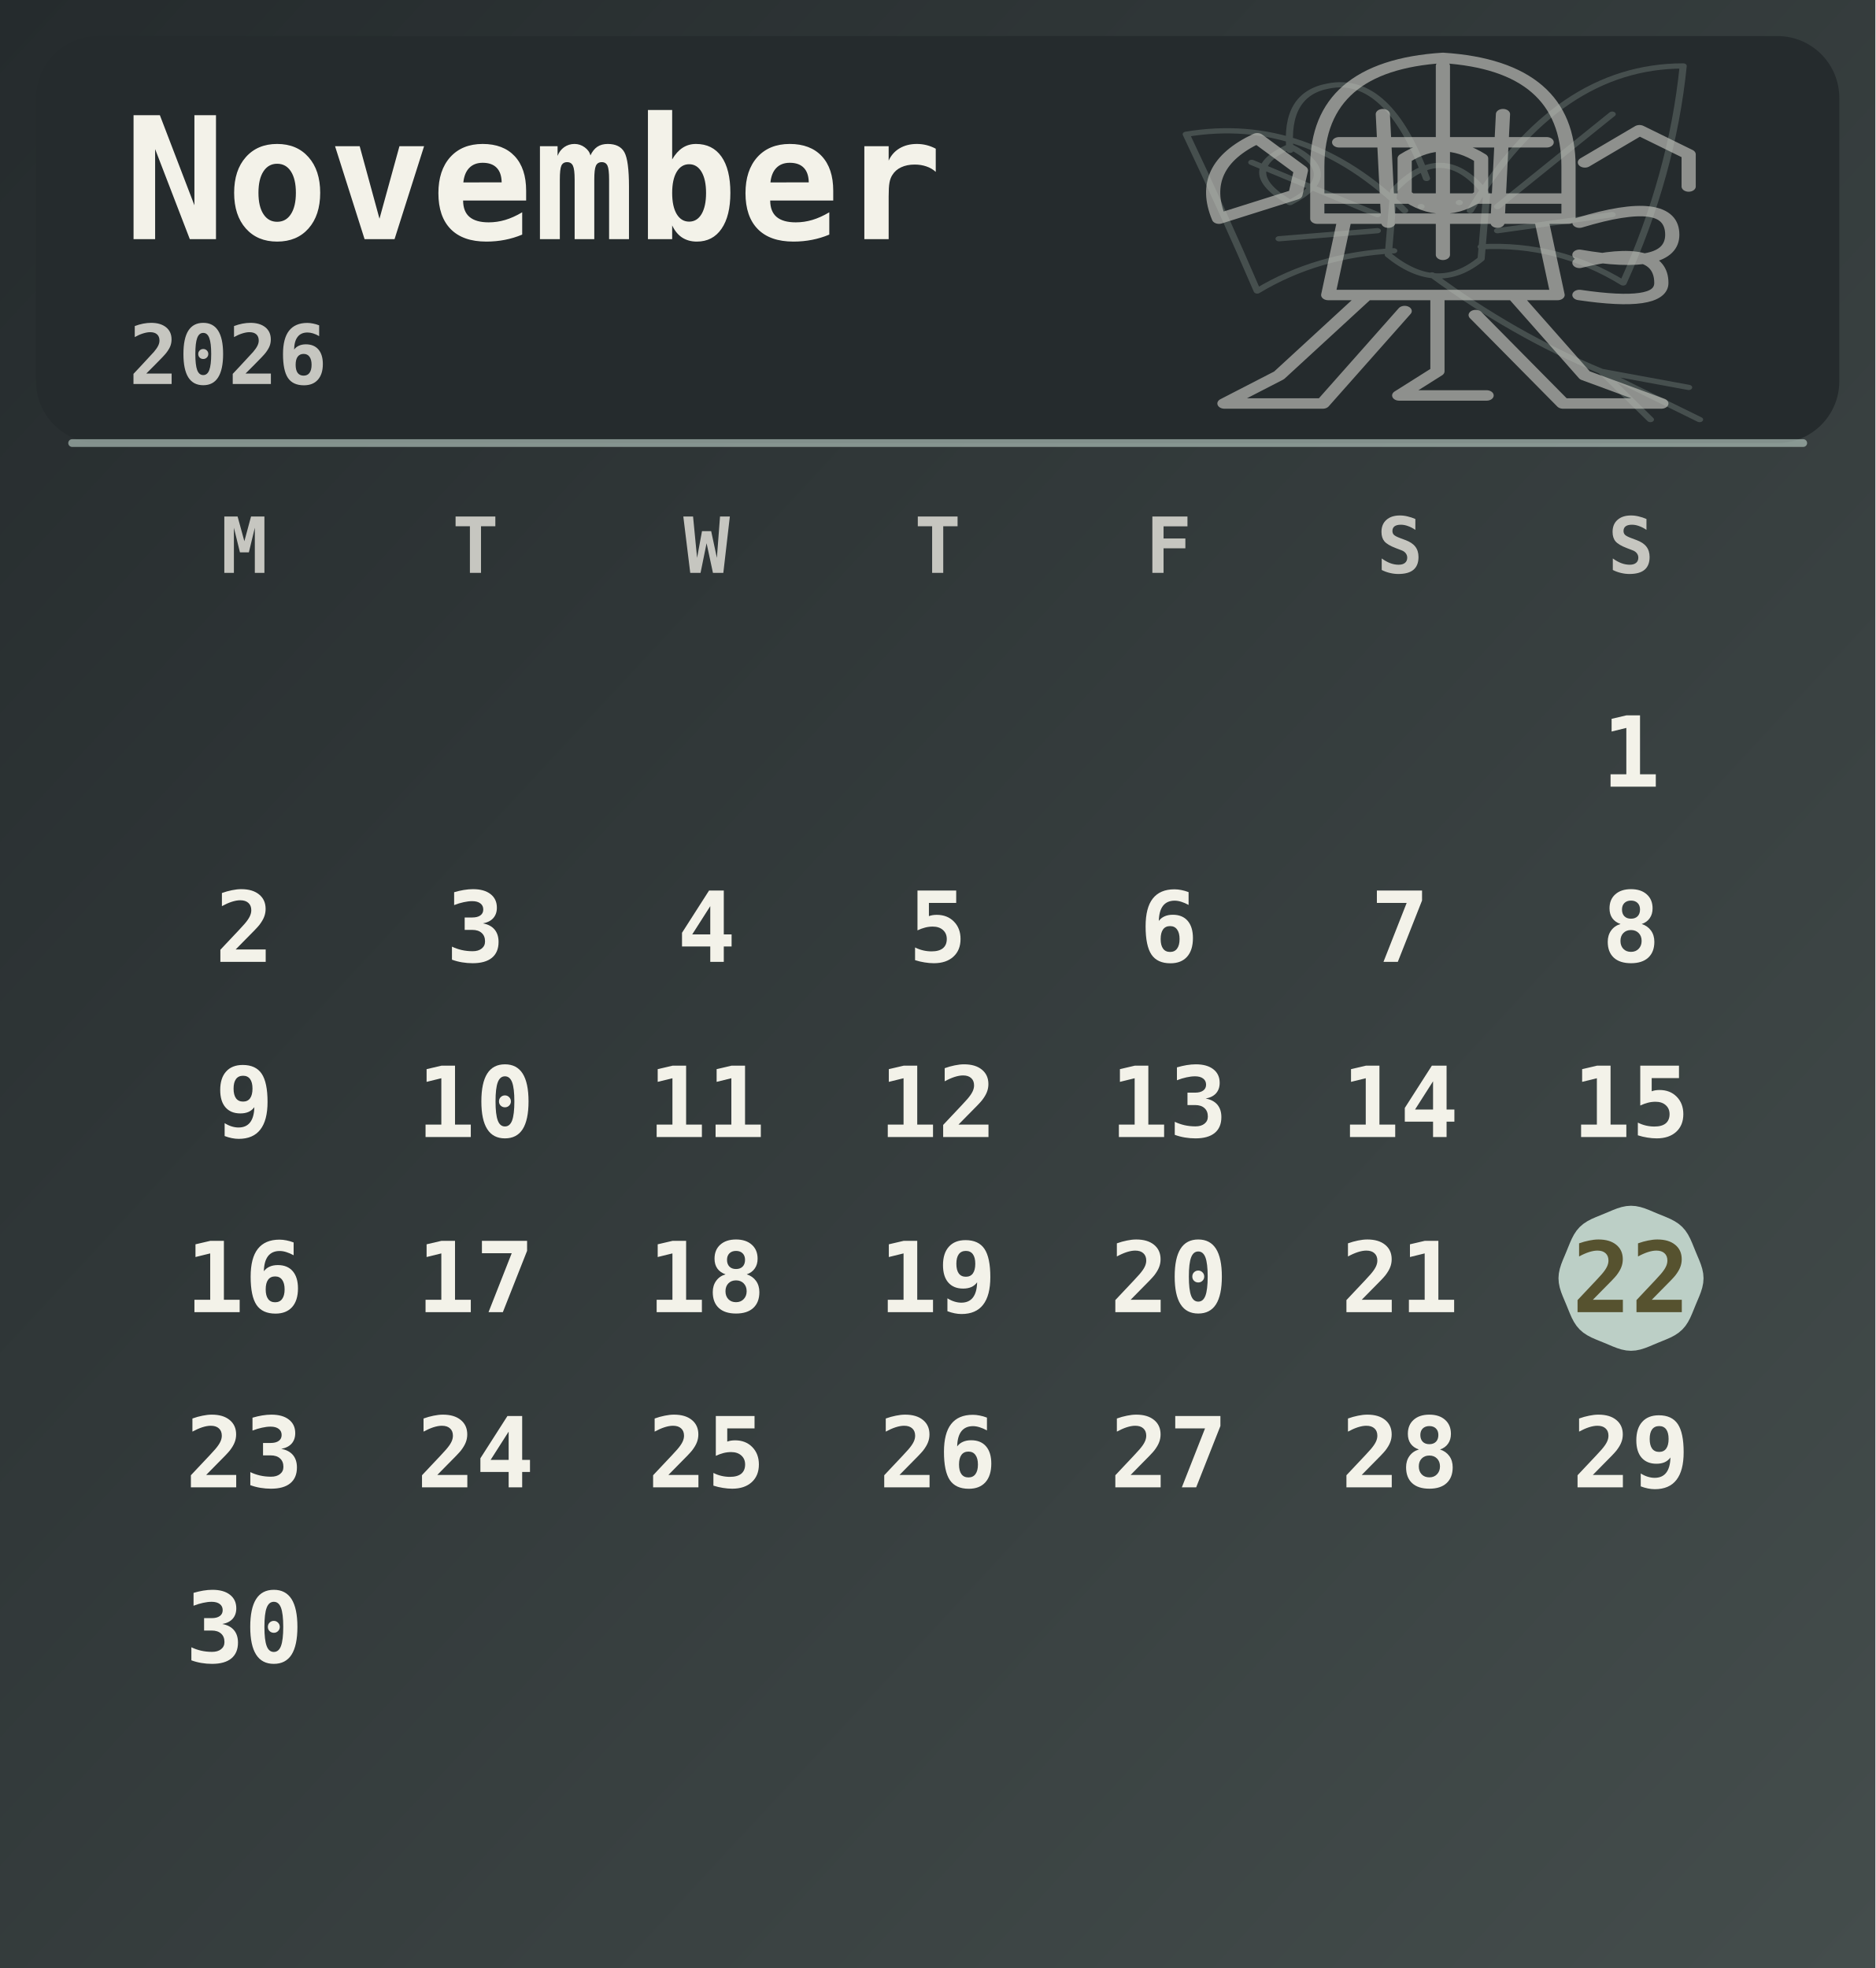
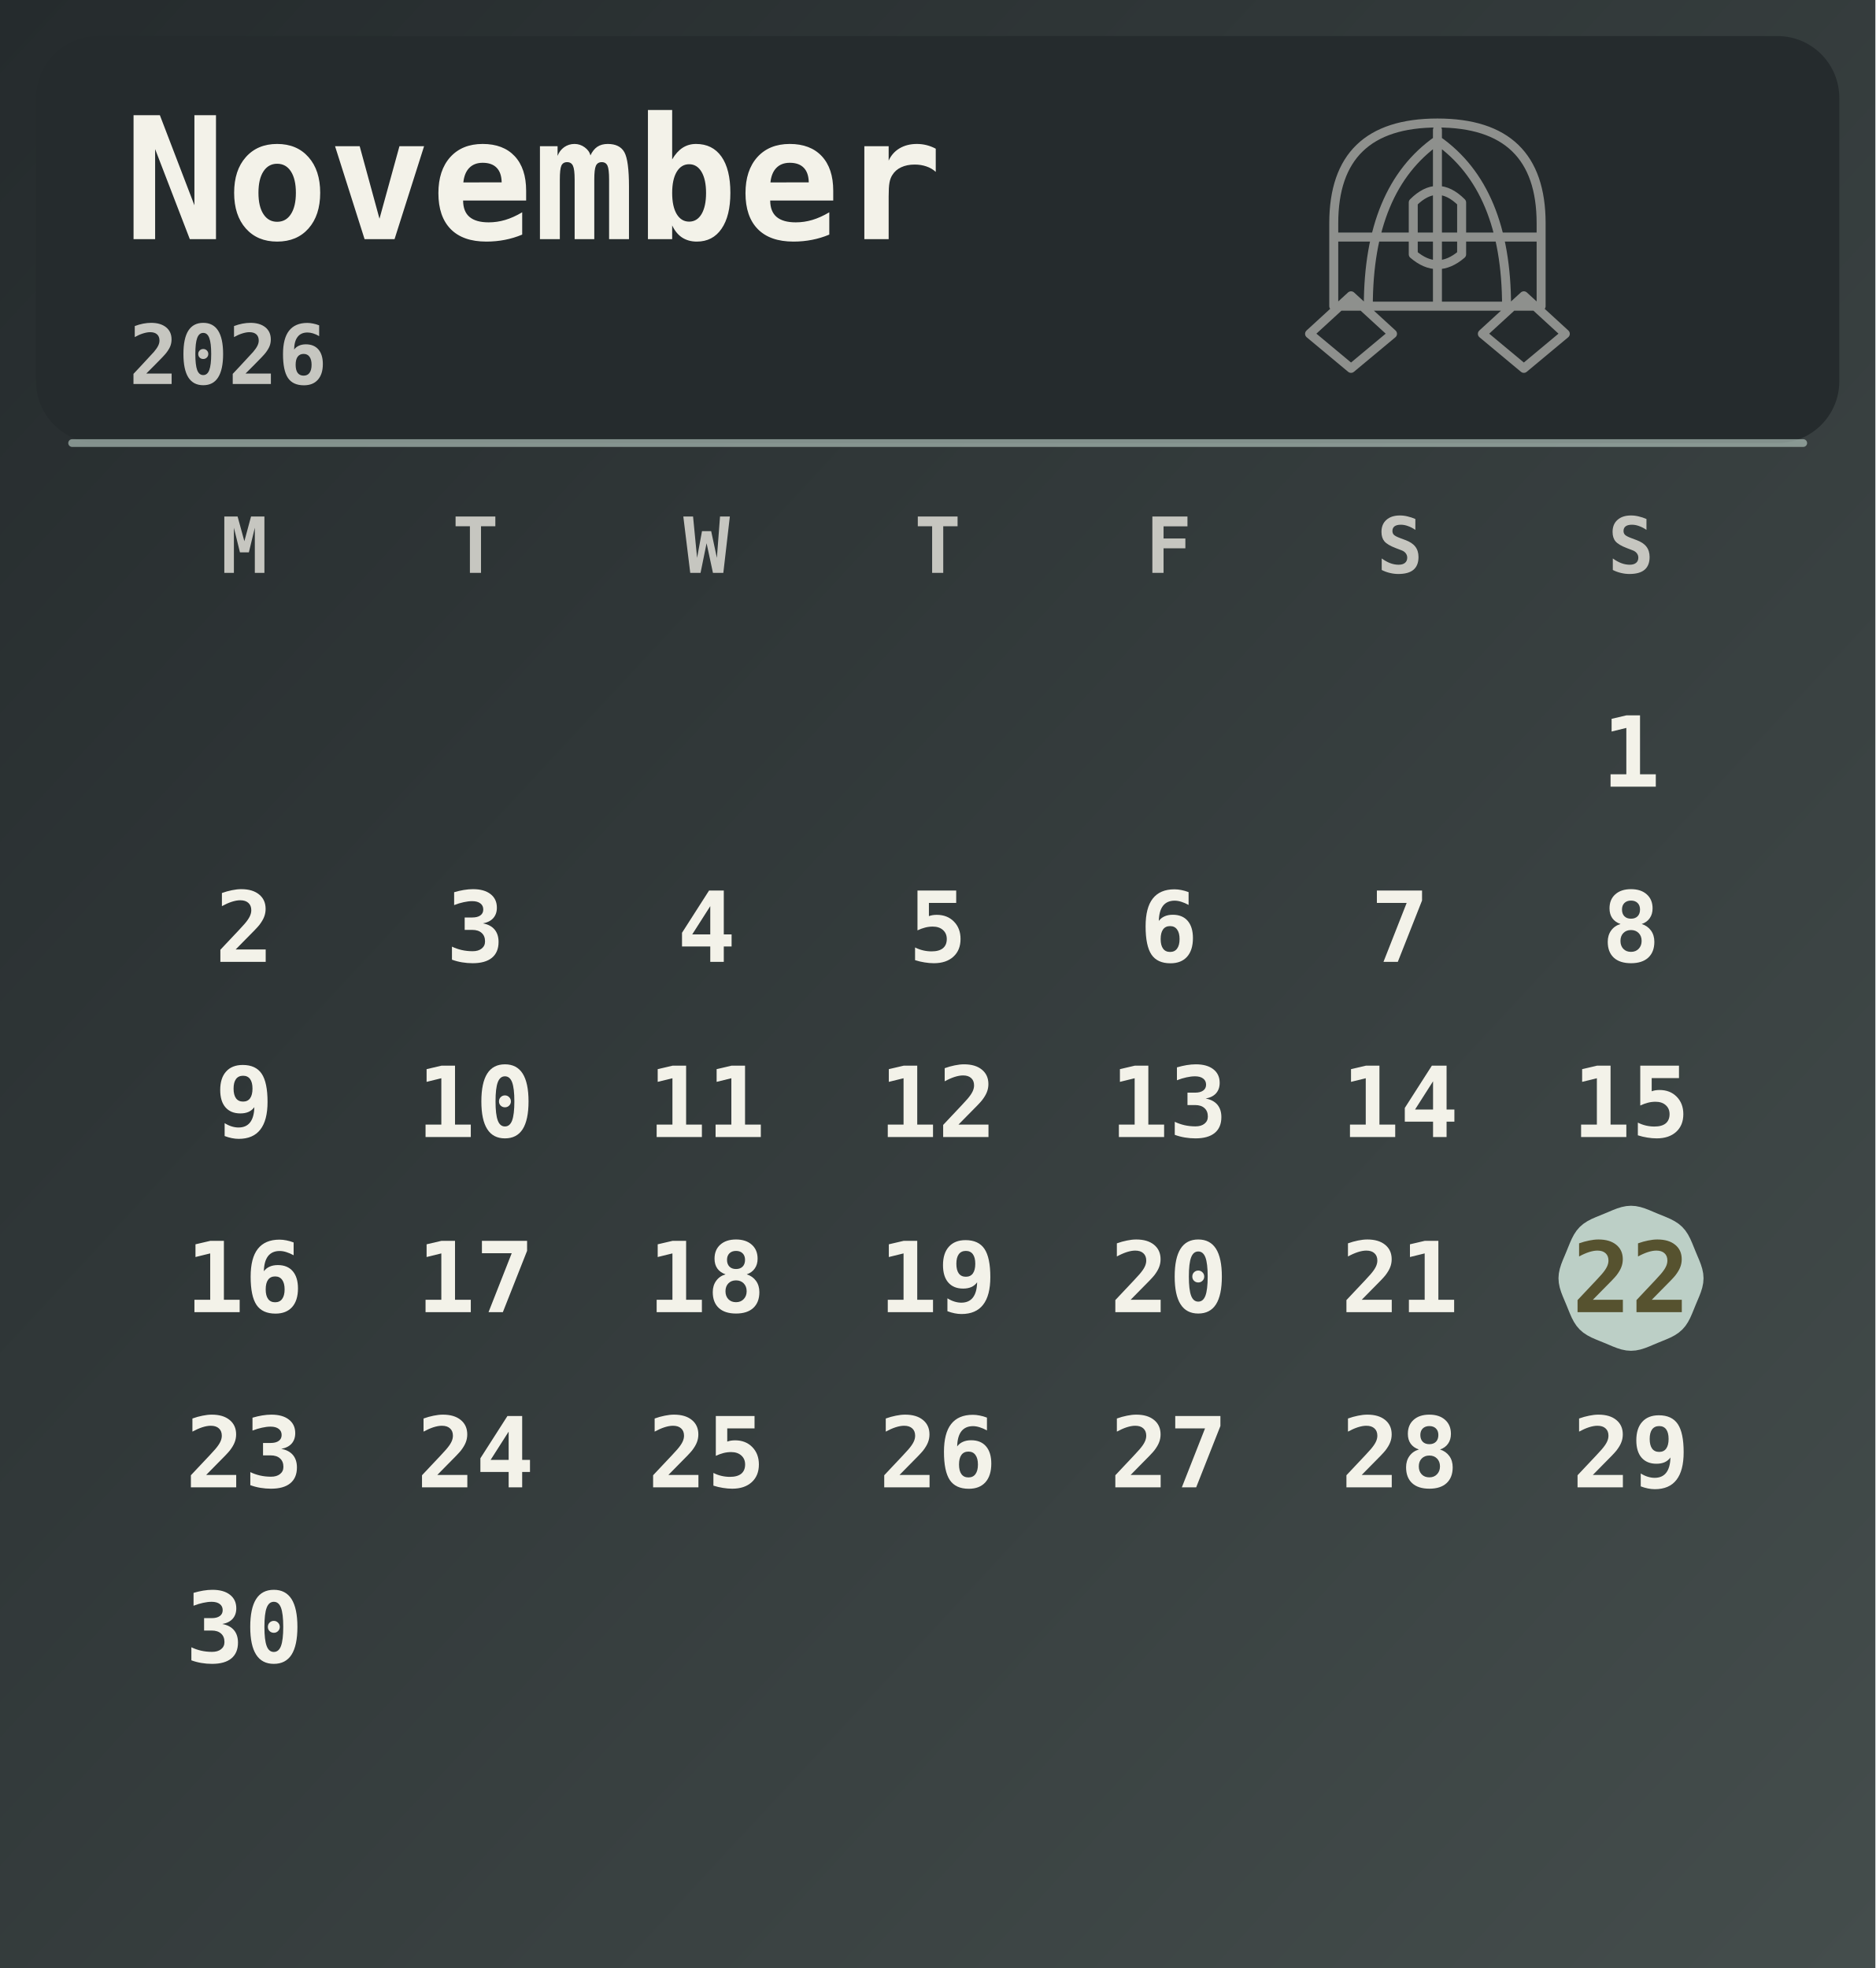
<svg xmlns="http://www.w3.org/2000/svg" width="364" height="382" viewBox="0 0 364 382">
  <defs>
    <linearGradient id="paint" x1="0" y1="0" x2="1" y2="1">
      <stop stop-color="#252B2D" />
      <stop offset="1" stop-color="#444D4C" />
    </linearGradient>
  </defs>
  <rect width="364" height="382" fill="url(#paint)" />
  <g font-family="Menlo,monospace" style="font-variant-numeric:tabular-nums">
    <rect x="7" y="7" width="350" height="79" rx="12" fill="#252B2D" opacity="1" />
    <line x1="14" y1="86" x2="350" y2="86" stroke="#BCCFC6" opacity="0.62" stroke-width="1.5" stroke-linecap="round" />
-     <path d="M 44 46 Q 26 22 4 27 Q 11 47 17 66 Q 28 57 42 56 M 56 46 Q 72 10 95 10 Q 93 37 84 64 Q 72 54 58 55 M 42 41 Q 51 28 59 42 L 58 58 Q 50 67 41 57 Z M 47 45 L 47 45 M 54 44 L 54 44 M 48 38 Q 41 12 30 15 Q 22 17 23 31 M 23 30 Q 13 36 23 44 Q 33 37 23 30 Z M 49 62 Q 64 77 80 86 L 96 90 M 80 86 L 89 98 M 80 86 L 98 98 M 16 34 L 39 47 M 21 53 L 39 51 M 82 22 L 61 45 M 82 47 L 61 51" transform="translate(226 5) scale(1.06 0.78)" fill="none" stroke="#BCCFC6" stroke-width="1.3" stroke-linecap="round" stroke-linejoin="round" opacity="0.22" />
-     <path d="M 28 48 L 28 35 Q 28 10 51 8 Q 74 10 74 35 L 74 48 Z M 33 48 L 30 67 L 72 67 L 69 48 M 51 10 L 51 57 M 32 29 L 70 29 M 29 43 L 73 43 M 40 22 L 41 49 M 62 22 L 61 49 M 44 33 Q 51 27 58 33 L 58 42 Q 51 49 44 42 Z M 37 67 L 21 87 L 11 94 L 29 94 L 44 71 M 64 67 L 77 87 L 91 94 L 73 94 L 57 72 M 50 68 L 50 86 L 43 92 L 59 92 M 25 36 L 17 28 Q 6 35 10 48 L 24 42 Z M 76 49 Q 93 42 93 52 Q 93 61 76 57 M 76 59 Q 91 54 91 64 Q 91 70 76 67 M 77 34 L 87 26 L 96 32 L 96 40" transform="translate(226 5) scale(1.06 0.78)" fill="none" stroke="#C6C6C0" stroke-width="2.6" stroke-linecap="round" stroke-linejoin="round" opacity="0.65" />
+     <path d="M 20 73 L 20 49 Q 20 20 50 20 Q 80 20 80 49 L 80 73 Z M 30 73 Q 30 39 50 25 Q 70 39 70 73 M 20 53 L 80 53 M 50 22 L 50 73 M 13 81 L 25 70 L 37 81 L 25 91 Z M 63 81 L 75 70 L 87 81 L 75 91 Z M 43 43 Q 50 36 57 43 L 57 58 Q 50 64 43 58 Z" transform="translate(245.46 10.46) scale(0.6708 0.6708)" fill="none" stroke="#C6C6C0" stroke-width="2.6" stroke-linecap="round" stroke-linejoin="round" opacity="0.65" />
    <text x="24" y="35" font-size="33" font-weight="700" fill="#F3F2E9" text-anchor="start" dominant-baseline="central" alignment-baseline="central">November</text>
    <text x="25" y="69" font-size="16" font-weight="600" fill="#C6C6C0" text-anchor="start" dominant-baseline="central" alignment-baseline="central">2026</text>
    <text x="47.429" y="106" font-size="15" font-weight="600" fill="#C6C6C0" text-anchor="middle" dominant-baseline="central" alignment-baseline="central">M</text>
    <text x="92.286" y="106" font-size="15" font-weight="600" fill="#C6C6C0" text-anchor="middle" dominant-baseline="central" alignment-baseline="central">T</text>
    <text x="137.143" y="106" font-size="15" font-weight="600" fill="#C6C6C0" text-anchor="middle" dominant-baseline="central" alignment-baseline="central">W</text>
    <text x="182" y="106" font-size="15" font-weight="600" fill="#C6C6C0" text-anchor="middle" dominant-baseline="central" alignment-baseline="central">T</text>
    <text x="226.857" y="106" font-size="15" font-weight="600" fill="#C6C6C0" text-anchor="middle" dominant-baseline="central" alignment-baseline="central">F</text>
    <text x="271.714" y="106" font-size="15" font-weight="600" fill="#C6C6C0" text-anchor="middle" dominant-baseline="central" alignment-baseline="central">S</text>
    <text x="316.571" y="106" font-size="15" font-weight="600" fill="#C6C6C0" text-anchor="middle" dominant-baseline="central" alignment-baseline="central">S</text>
    <text x="316.571" y="146.12" font-size="19" font-weight="550" fill="#F3F2E9" text-anchor="middle" dominant-baseline="central" alignment-baseline="central">1</text>
    <text x="47.429" y="180.12" font-size="19" font-weight="550" fill="#F3F2E9" text-anchor="middle" dominant-baseline="central" alignment-baseline="central">2</text>
    <text x="92.286" y="180.12" font-size="19" font-weight="550" fill="#F3F2E9" text-anchor="middle" dominant-baseline="central" alignment-baseline="central">3</text>
    <text x="137.143" y="180.12" font-size="19" font-weight="550" fill="#F3F2E9" text-anchor="middle" dominant-baseline="central" alignment-baseline="central">4</text>
    <text x="182" y="180.12" font-size="19" font-weight="550" fill="#F3F2E9" text-anchor="middle" dominant-baseline="central" alignment-baseline="central">5</text>
    <text x="226.857" y="180.12" font-size="19" font-weight="550" fill="#F3F2E9" text-anchor="middle" dominant-baseline="central" alignment-baseline="central">6</text>
    <text x="271.714" y="180.12" font-size="19" font-weight="550" fill="#F3F2E9" text-anchor="middle" dominant-baseline="central" alignment-baseline="central">7</text>
    <text x="316.571" y="180.12" font-size="19" font-weight="550" fill="#F3F2E9" text-anchor="middle" dominant-baseline="central" alignment-baseline="central">8</text>
    <text x="47.429" y="214.12" font-size="19" font-weight="550" fill="#F3F2E9" text-anchor="middle" dominant-baseline="central" alignment-baseline="central">9</text>
    <text x="92.286" y="214.12" font-size="19" font-weight="550" fill="#F3F2E9" text-anchor="middle" dominant-baseline="central" alignment-baseline="central">10</text>
    <text x="137.143" y="214.12" font-size="19" font-weight="550" fill="#F3F2E9" text-anchor="middle" dominant-baseline="central" alignment-baseline="central">11</text>
    <text x="182" y="214.12" font-size="19" font-weight="550" fill="#F3F2E9" text-anchor="middle" dominant-baseline="central" alignment-baseline="central">12</text>
    <text x="226.857" y="214.12" font-size="19" font-weight="550" fill="#F3F2E9" text-anchor="middle" dominant-baseline="central" alignment-baseline="central">13</text>
    <text x="271.714" y="214.12" font-size="19" font-weight="550" fill="#F3F2E9" text-anchor="middle" dominant-baseline="central" alignment-baseline="central">14</text>
    <text x="316.571" y="214.12" font-size="19" font-weight="550" fill="#F3F2E9" text-anchor="middle" dominant-baseline="central" alignment-baseline="central">15</text>
    <text x="47.429" y="248.12" font-size="19" font-weight="550" fill="#F3F2E9" text-anchor="middle" dominant-baseline="central" alignment-baseline="central">16</text>
    <text x="92.286" y="248.12" font-size="19" font-weight="550" fill="#F3F2E9" text-anchor="middle" dominant-baseline="central" alignment-baseline="central">17</text>
    <text x="137.143" y="248.12" font-size="19" font-weight="550" fill="#F3F2E9" text-anchor="middle" dominant-baseline="central" alignment-baseline="central">18</text>
    <text x="182" y="248.12" font-size="19" font-weight="550" fill="#F3F2E9" text-anchor="middle" dominant-baseline="central" alignment-baseline="central">19</text>
    <text x="226.857" y="248.12" font-size="19" font-weight="550" fill="#F3F2E9" text-anchor="middle" dominant-baseline="central" alignment-baseline="central">20</text>
    <text x="271.714" y="248.12" font-size="19" font-weight="550" fill="#F3F2E9" text-anchor="middle" dominant-baseline="central" alignment-baseline="central">21</text>
    <path d="M 95.41 50 L 95.2 52.96 L 94.61 55.87 L 93.73 58.7 L 92.68 61.43 L 91.55 64.1 L 90.44 66.75 L 89.36 69.41 L 88.26 72.09 L 87.08 74.77 L 85.7 77.39 L 84.06 79.87 L 82.11 82.11 L 79.87 84.06 L 77.39 85.7 L 74.77 87.08 L 72.09 88.26 L 69.41 89.36 L 66.75 90.44 L 64.1 91.55 L 61.43 92.68 L 58.7 93.73 L 55.87 94.61 L 52.96 95.2 L 50 95.41 L 47.04 95.2 L 44.13 94.61 L 41.3 93.73 L 38.57 92.68 L 35.9 91.55 L 33.25 90.44 L 30.59 89.36 L 27.91 88.26 L 25.23 87.08 L 22.61 85.7 L 20.13 84.06 L 17.89 82.11 L 15.94 79.87 L 14.3 77.39 L 12.92 74.77 L 11.74 72.09 L 10.64 69.41 L 9.56 66.75 L 8.45 64.1 L 7.32 61.43 L 6.27 58.7 L 5.39 55.87 L 4.8 52.96 L 4.59 50 L 4.8 47.04 L 5.39 44.13 L 6.27 41.3 L 7.32 38.57 L 8.45 35.9 L 9.56 33.25 L 10.64 30.59 L 11.74 27.91 L 12.92 25.23 L 14.3 22.61 L 15.94 20.13 L 17.89 17.89 L 20.13 15.94 L 22.61 14.3 L 25.23 12.92 L 27.91 11.74 L 30.59 10.64 L 33.25 9.56 L 35.9 8.45 L 38.57 7.32 L 41.3 6.27 L 44.13 5.39 L 47.04 4.8 L 50 4.59 L 52.96 4.8 L 55.87 5.39 L 58.7 6.27 L 61.43 7.32 L 64.1 8.45 L 66.75 9.56 L 69.41 10.64 L 72.09 11.74 L 74.77 12.92 L 77.39 14.3 L 79.87 15.94 L 82.11 17.89 L 84.06 20.13 L 85.7 22.61 L 87.08 25.23 L 88.26 27.91 L 89.36 30.59 L 90.44 33.25 L 91.55 35.9 L 92.68 38.57 L 93.73 41.3 L 94.61 44.13 L 95.2 47.04 Z" transform="translate(301.0714 232.62) scale(0.31 0.31)" fill="#BCCFC6" opacity="1" />
    <text x="316.571" y="248.12" font-size="19" font-weight="700" fill="#56522F" text-anchor="middle" dominant-baseline="central" alignment-baseline="central">22</text>
    <text x="47.429" y="282.12" font-size="19" font-weight="550" fill="#F3F2E9" text-anchor="middle" dominant-baseline="central" alignment-baseline="central">23</text>
    <text x="92.286" y="282.12" font-size="19" font-weight="550" fill="#F3F2E9" text-anchor="middle" dominant-baseline="central" alignment-baseline="central">24</text>
    <text x="137.143" y="282.12" font-size="19" font-weight="550" fill="#F3F2E9" text-anchor="middle" dominant-baseline="central" alignment-baseline="central">25</text>
    <text x="182" y="282.12" font-size="19" font-weight="550" fill="#F3F2E9" text-anchor="middle" dominant-baseline="central" alignment-baseline="central">26</text>
    <text x="226.857" y="282.12" font-size="19" font-weight="550" fill="#F3F2E9" text-anchor="middle" dominant-baseline="central" alignment-baseline="central">27</text>
    <text x="271.714" y="282.12" font-size="19" font-weight="550" fill="#F3F2E9" text-anchor="middle" dominant-baseline="central" alignment-baseline="central">28</text>
    <text x="316.571" y="282.12" font-size="19" font-weight="550" fill="#F3F2E9" text-anchor="middle" dominant-baseline="central" alignment-baseline="central">29</text>
    <text x="47.429" y="316.12" font-size="19" font-weight="550" fill="#F3F2E9" text-anchor="middle" dominant-baseline="central" alignment-baseline="central">30</text>
  </g>
</svg>
